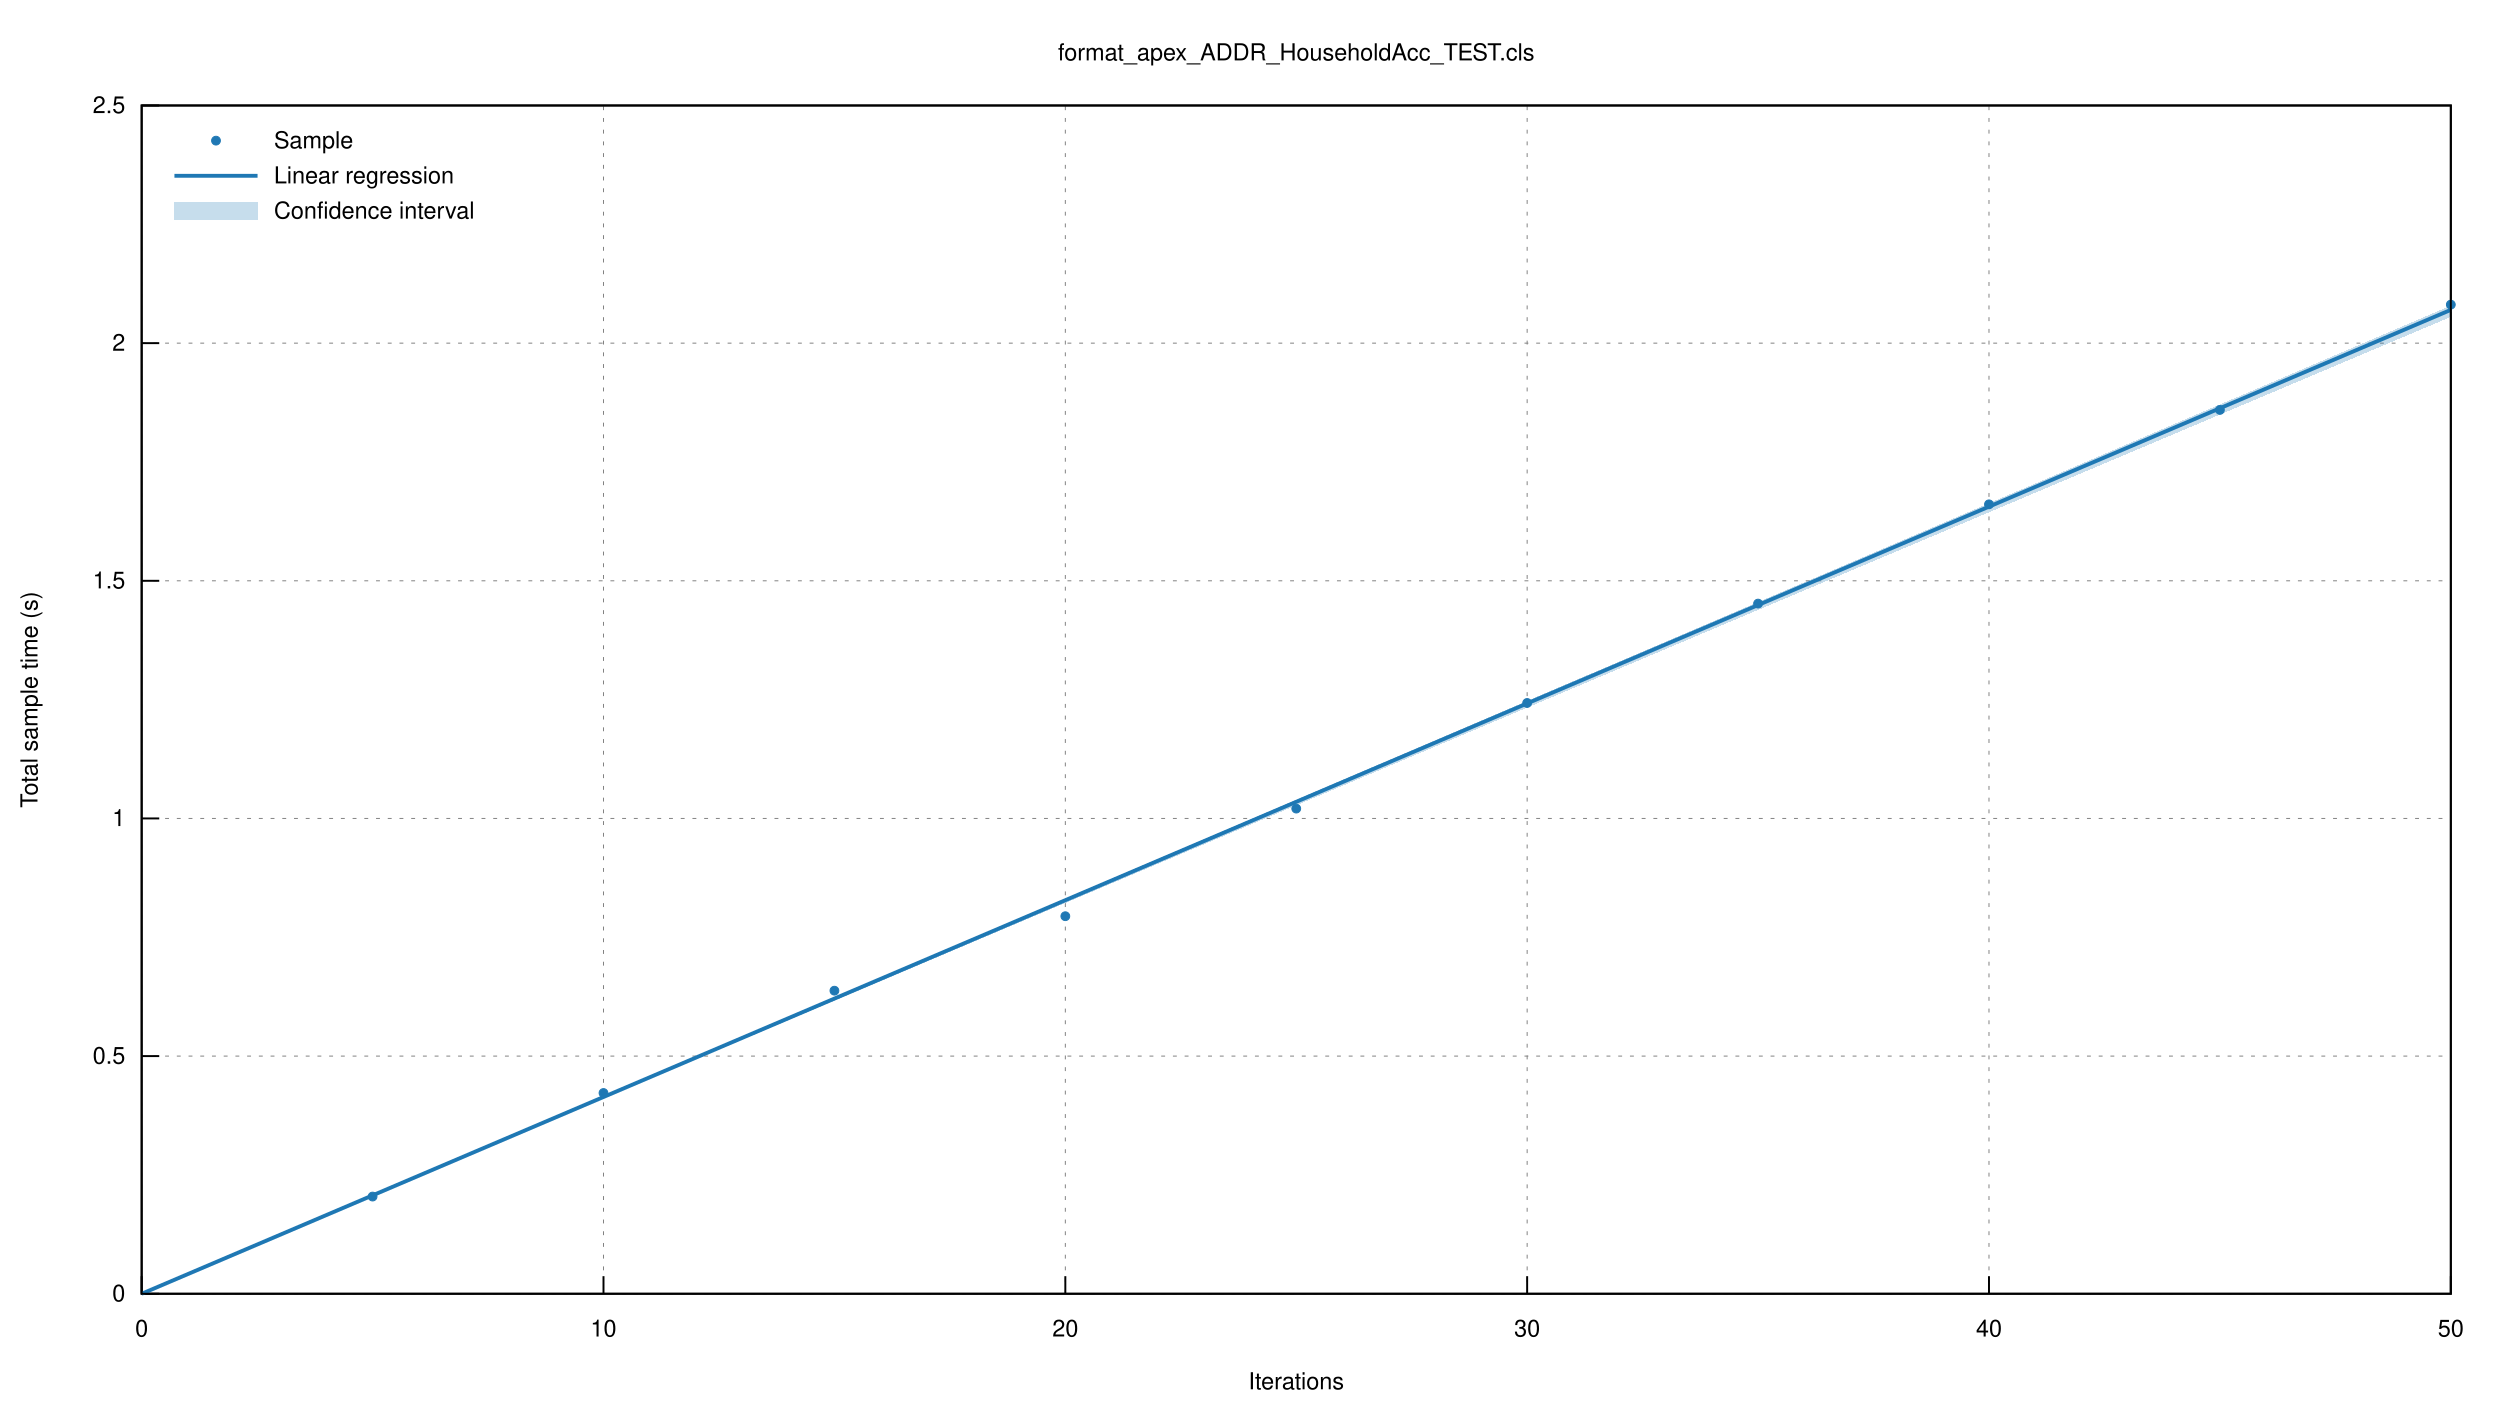
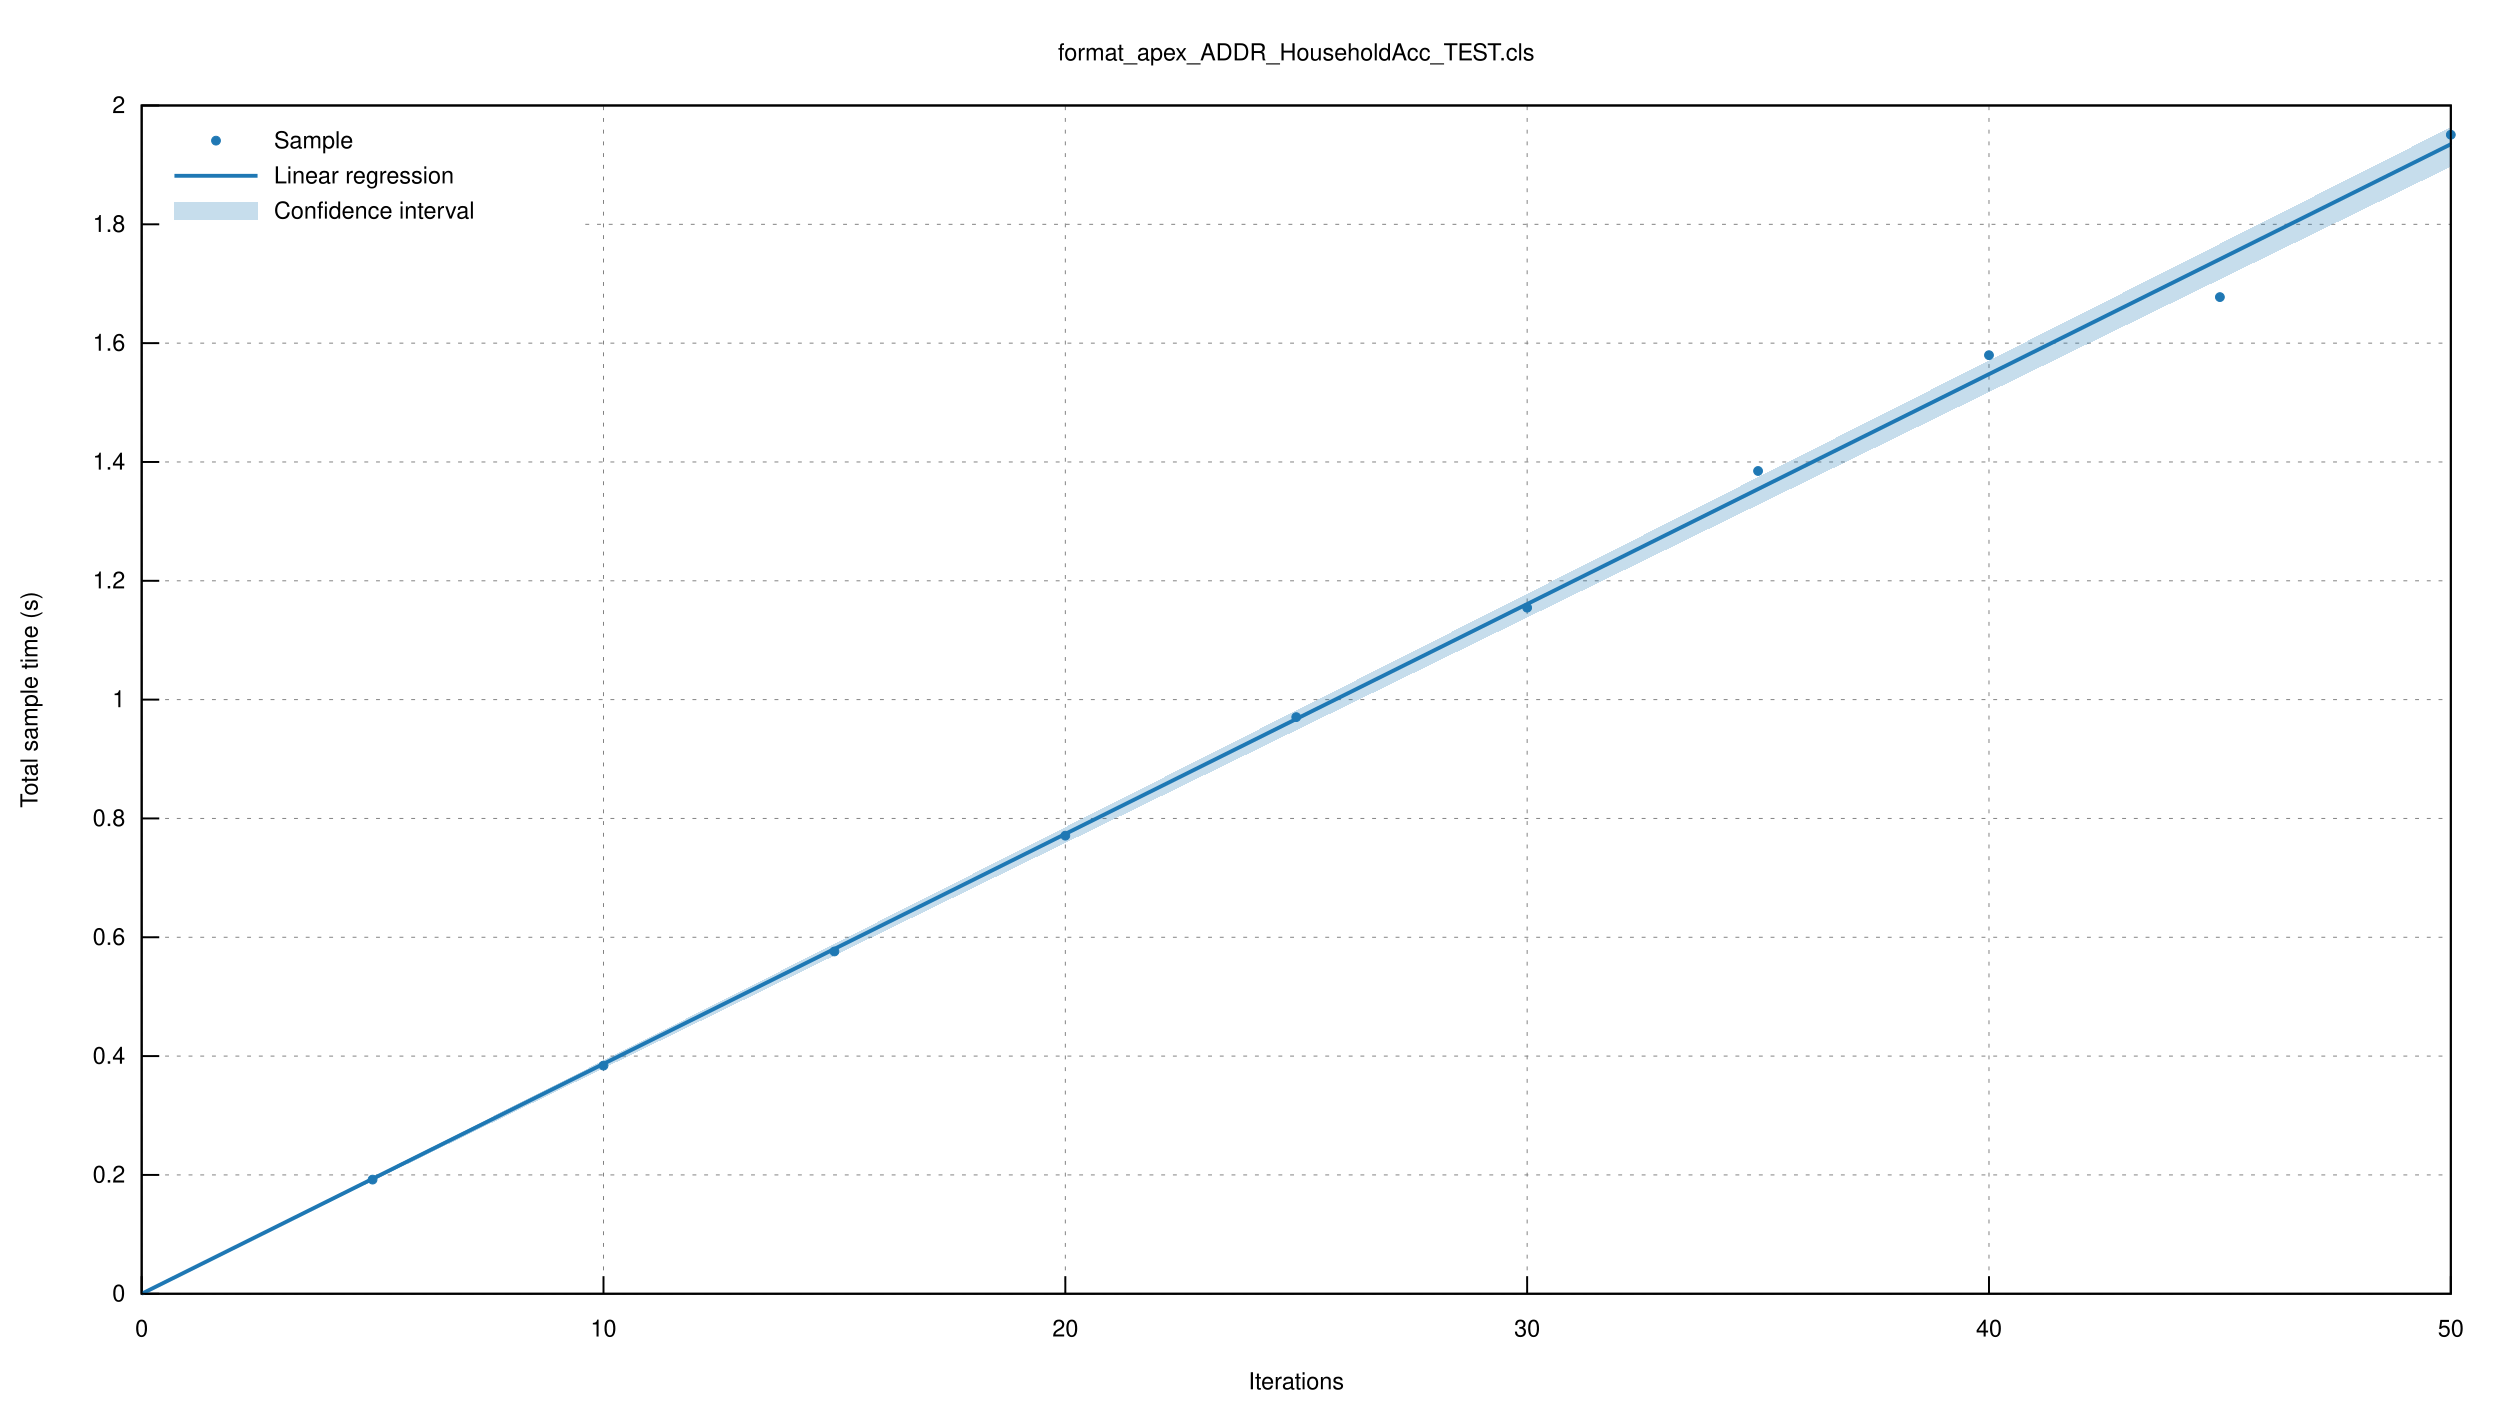
<svg xmlns="http://www.w3.org/2000/svg" xmlns:xlink="http://www.w3.org/1999/xlink" viewBox="0 0 1280 720">
  <g id="gnuplot_canvas">
    <rect x="0" y="0" width="1280" height="720" fill="none" />
    <defs>
      <circle id="gpDot" r="0.5" stroke-width="0.5" stroke="currentColor" />
      <path id="gpPt0" stroke-width="0.222" stroke="currentColor" d="M-1,0 h2 M0,-1 v2" />
      <path id="gpPt1" stroke-width="0.222" stroke="currentColor" d="M-1,-1 L1,1 M1,-1 L-1,1" />
      <path id="gpPt2" stroke-width="0.222" stroke="currentColor" d="M-1,0 L1,0 M0,-1 L0,1 M-1,-1 L1,1 M-1,1 L1,-1" />
      <rect id="gpPt3" stroke-width="0.222" stroke="currentColor" x="-1" y="-1" width="2" height="2" />
      <rect id="gpPt4" stroke-width="0.222" stroke="currentColor" fill="currentColor" x="-1" y="-1" width="2" height="2" />
      <circle id="gpPt5" stroke-width="0.222" stroke="currentColor" cx="0" cy="0" r="1" />
      <use xlink:href="#gpPt5" id="gpPt6" fill="currentColor" stroke="none" />
      <path id="gpPt7" stroke-width="0.222" stroke="currentColor" d="M0,-1.33 L-1.33,0.67 L1.33,0.67 z" />
      <use xlink:href="#gpPt7" id="gpPt8" fill="currentColor" stroke="none" />
      <use xlink:href="#gpPt7" id="gpPt9" stroke="currentColor" transform="rotate(180)" />
      <use xlink:href="#gpPt9" id="gpPt10" fill="currentColor" stroke="none" />
      <use xlink:href="#gpPt3" id="gpPt11" stroke="currentColor" transform="rotate(45)" />
      <use xlink:href="#gpPt11" id="gpPt12" fill="currentColor" stroke="none" />
      <path id="gpPt13" stroke-width="0.222" stroke="currentColor" d="M0,1.330 L1.265,0.411 L0.782,-1.067 L-0.782,-1.076 L-1.265,0.411 z" />
      <use xlink:href="#gpPt13" id="gpPt14" fill="currentColor" stroke="none" />
      <filter id="textbox" filterUnits="objectBoundingBox" x="0" y="0" height="1" width="1">
        <feFlood flood-color="white" flood-opacity="1" result="bgnd" />
        <feComposite in="SourceGraphic" in2="bgnd" operator="atop" />
      </filter>
      <filter id="greybox" filterUnits="objectBoundingBox" x="0" y="0" height="1" width="1">
        <feFlood flood-color="lightgrey" flood-opacity="1" result="grey" />
        <feComposite in="SourceGraphic" in2="grey" operator="atop" />
      </filter>
    </defs>
    <g fill="none" color="white" stroke="currentColor" stroke-width="1.00" stroke-linecap="butt" stroke-linejoin="miter">
</g>
    <g fill="none" color="black" stroke="currentColor" stroke-width="1.00" stroke-linecap="butt" stroke-linejoin="miter">
</g>
    <g fill="none" color="black" stroke="black" stroke-width="0.50" stroke-linecap="butt" stroke-linejoin="miter">
</g>
    <g fill="none" color="gray" stroke="currentColor" stroke-width="0.50" stroke-linecap="butt" stroke-linejoin="miter">
      <path stroke="gray" stroke-dasharray="2,4" class="gridline" d="M72.53,662.40 L1254.82,662.40  " />
    </g>
    <g fill="none" color="gray" stroke="gray" stroke-width="1.00" stroke-linecap="butt" stroke-linejoin="miter">
</g>
    <g fill="none" color="black" stroke="currentColor" stroke-width="1.00" stroke-linecap="butt" stroke-linejoin="miter">
      <path stroke="black" d="M72.53,662.40 L81.53,662.40  " />
      <g transform="translate(64.14,666.30)" stroke="none" fill="black" font-family="Helvetica" font-size="12.00" text-anchor="end">
        <text>
          <tspan font-family="Helvetica"> 0</tspan>
        </text>
      </g>
    </g>
    <g fill="none" color="black" stroke="currentColor" stroke-width="1.00" stroke-linecap="butt" stroke-linejoin="miter">
</g>
    <g fill="none" color="black" stroke="black" stroke-width="0.50" stroke-linecap="butt" stroke-linejoin="miter">
</g>
    <g fill="none" color="gray" stroke="currentColor" stroke-width="0.50" stroke-linecap="butt" stroke-linejoin="miter">
+       <path stroke="gray" stroke-dasharray="2,4" class="gridline" d="M72.53,601.56 L1254.82,601.56  " />
+     </g>
+     <g fill="none" color="gray" stroke="gray" stroke-width="1.00" stroke-linecap="butt" stroke-linejoin="miter">
+ </g>
+     <g fill="none" color="black" stroke="currentColor" stroke-width="1.00" stroke-linecap="butt" stroke-linejoin="miter">
+       <path stroke="black" d="M72.53,601.56 L81.53,601.56  " />
+       <g transform="translate(64.14,605.46)" stroke="none" fill="black" font-family="Helvetica" font-size="12.00" text-anchor="end">
+         <text>
+           <tspan font-family="Helvetica"> 0.2</tspan>
+         </text>
+       </g>
+     </g>
+     <g fill="none" color="black" stroke="currentColor" stroke-width="1.00" stroke-linecap="butt" stroke-linejoin="miter">
+ </g>
+     <g fill="none" color="black" stroke="black" stroke-width="0.50" stroke-linecap="butt" stroke-linejoin="miter">
+ </g>
+     <g fill="none" color="gray" stroke="currentColor" stroke-width="0.50" stroke-linecap="butt" stroke-linejoin="miter">
      <path stroke="gray" stroke-dasharray="2,4" class="gridline" d="M72.53,540.72 L1254.82,540.72  " />
    </g>
    <g fill="none" color="gray" stroke="gray" stroke-width="1.00" stroke-linecap="butt" stroke-linejoin="miter">
</g>
    <g fill="none" color="black" stroke="currentColor" stroke-width="1.00" stroke-linecap="butt" stroke-linejoin="miter">
      <path stroke="black" d="M72.53,540.72 L81.53,540.72  " />
      <g transform="translate(64.14,544.62)" stroke="none" fill="black" font-family="Helvetica" font-size="12.00" text-anchor="end">
        <text>
-           <tspan font-family="Helvetica"> 0.5</tspan>
+           <tspan font-family="Helvetica"> 0.4</tspan>
+         </text>
+       </g>
+     </g>
+     <g fill="none" color="black" stroke="currentColor" stroke-width="1.00" stroke-linecap="butt" stroke-linejoin="miter">
+ </g>
+     <g fill="none" color="black" stroke="black" stroke-width="0.50" stroke-linecap="butt" stroke-linejoin="miter">
+ </g>
+     <g fill="none" color="gray" stroke="currentColor" stroke-width="0.50" stroke-linecap="butt" stroke-linejoin="miter">
+       <path stroke="gray" stroke-dasharray="2,4" class="gridline" d="M72.53,479.88 L1254.82,479.88  " />
+     </g>
+     <g fill="none" color="gray" stroke="gray" stroke-width="1.00" stroke-linecap="butt" stroke-linejoin="miter">
+ </g>
+     <g fill="none" color="black" stroke="currentColor" stroke-width="1.00" stroke-linecap="butt" stroke-linejoin="miter">
+       <path stroke="black" d="M72.53,479.88 L81.53,479.88  " />
+       <g transform="translate(64.14,483.78)" stroke="none" fill="black" font-family="Helvetica" font-size="12.00" text-anchor="end">
+         <text>
+           <tspan font-family="Helvetica"> 0.6</tspan>
        </text>
      </g>
    </g>
    <g fill="none" color="black" stroke="currentColor" stroke-width="1.00" stroke-linecap="butt" stroke-linejoin="miter">
</g>
    <g fill="none" color="black" stroke="black" stroke-width="0.50" stroke-linecap="butt" stroke-linejoin="miter">
</g>
    <g fill="none" color="gray" stroke="currentColor" stroke-width="0.50" stroke-linecap="butt" stroke-linejoin="miter">
      <path stroke="gray" stroke-dasharray="2,4" class="gridline" d="M72.53,419.04 L1254.82,419.04  " />
    </g>
    <g fill="none" color="gray" stroke="gray" stroke-width="1.00" stroke-linecap="butt" stroke-linejoin="miter">
</g>
    <g fill="none" color="black" stroke="currentColor" stroke-width="1.00" stroke-linecap="butt" stroke-linejoin="miter">
      <path stroke="black" d="M72.53,419.04 L81.53,419.04  " />
      <g transform="translate(64.14,422.94)" stroke="none" fill="black" font-family="Helvetica" font-size="12.00" text-anchor="end">
        <text>
+           <tspan font-family="Helvetica"> 0.8</tspan>
+         </text>
+       </g>
+     </g>
+     <g fill="none" color="black" stroke="currentColor" stroke-width="1.00" stroke-linecap="butt" stroke-linejoin="miter">
+ </g>
+     <g fill="none" color="black" stroke="black" stroke-width="0.50" stroke-linecap="butt" stroke-linejoin="miter">
+ </g>
+     <g fill="none" color="gray" stroke="currentColor" stroke-width="0.50" stroke-linecap="butt" stroke-linejoin="miter">
+       <path stroke="gray" stroke-dasharray="2,4" class="gridline" d="M72.53,358.20 L1254.82,358.20  " />
+     </g>
+     <g fill="none" color="gray" stroke="gray" stroke-width="1.00" stroke-linecap="butt" stroke-linejoin="miter">
+ </g>
+     <g fill="none" color="black" stroke="currentColor" stroke-width="1.00" stroke-linecap="butt" stroke-linejoin="miter">
+       <path stroke="black" d="M72.53,358.20 L81.53,358.20  " />
+       <g transform="translate(64.14,362.10)" stroke="none" fill="black" font-family="Helvetica" font-size="12.00" text-anchor="end">
+         <text>
          <tspan font-family="Helvetica"> 1</tspan>
        </text>
      </g>
    </g>
    <g fill="none" color="black" stroke="currentColor" stroke-width="1.00" stroke-linecap="butt" stroke-linejoin="miter">
</g>
    <g fill="none" color="black" stroke="black" stroke-width="0.50" stroke-linecap="butt" stroke-linejoin="miter">
</g>
    <g fill="none" color="gray" stroke="currentColor" stroke-width="0.50" stroke-linecap="butt" stroke-linejoin="miter">
      <path stroke="gray" stroke-dasharray="2,4" class="gridline" d="M72.53,297.37 L1254.82,297.37  " />
    </g>
    <g fill="none" color="gray" stroke="gray" stroke-width="1.00" stroke-linecap="butt" stroke-linejoin="miter">
</g>
    <g fill="none" color="black" stroke="currentColor" stroke-width="1.00" stroke-linecap="butt" stroke-linejoin="miter">
      <path stroke="black" d="M72.53,297.37 L81.53,297.37  " />
      <g transform="translate(64.14,301.27)" stroke="none" fill="black" font-family="Helvetica" font-size="12.00" text-anchor="end">
        <text>
-           <tspan font-family="Helvetica"> 1.5</tspan>
+           <tspan font-family="Helvetica"> 1.2</tspan>
+         </text>
+       </g>
+     </g>
+     <g fill="none" color="black" stroke="currentColor" stroke-width="1.00" stroke-linecap="butt" stroke-linejoin="miter">
+ </g>
+     <g fill="none" color="black" stroke="black" stroke-width="0.50" stroke-linecap="butt" stroke-linejoin="miter">
+ </g>
+     <g fill="none" color="gray" stroke="currentColor" stroke-width="0.50" stroke-linecap="butt" stroke-linejoin="miter">
+       <path stroke="gray" stroke-dasharray="2,4" class="gridline" d="M72.53,236.53 L1254.82,236.53  " />
+     </g>
+     <g fill="none" color="gray" stroke="gray" stroke-width="1.00" stroke-linecap="butt" stroke-linejoin="miter">
+ </g>
+     <g fill="none" color="black" stroke="currentColor" stroke-width="1.00" stroke-linecap="butt" stroke-linejoin="miter">
+       <path stroke="black" d="M72.53,236.53 L81.53,236.53  " />
+       <g transform="translate(64.14,240.43)" stroke="none" fill="black" font-family="Helvetica" font-size="12.00" text-anchor="end">
+         <text>
+           <tspan font-family="Helvetica"> 1.4</tspan>
        </text>
      </g>
    </g>
    <g fill="none" color="black" stroke="currentColor" stroke-width="1.00" stroke-linecap="butt" stroke-linejoin="miter">
</g>
    <g fill="none" color="black" stroke="black" stroke-width="0.50" stroke-linecap="butt" stroke-linejoin="miter">
</g>
    <g fill="none" color="gray" stroke="currentColor" stroke-width="0.50" stroke-linecap="butt" stroke-linejoin="miter">
      <path stroke="gray" stroke-dasharray="2,4" class="gridline" d="M72.53,175.69 L1254.82,175.69  " />
    </g>
    <g fill="none" color="gray" stroke="gray" stroke-width="1.00" stroke-linecap="butt" stroke-linejoin="miter">
</g>
    <g fill="none" color="black" stroke="currentColor" stroke-width="1.00" stroke-linecap="butt" stroke-linejoin="miter">
      <path stroke="black" d="M72.53,175.69 L81.53,175.69  " />
      <g transform="translate(64.14,179.59)" stroke="none" fill="black" font-family="Helvetica" font-size="12.00" text-anchor="end">
        <text>
-           <tspan font-family="Helvetica"> 2</tspan>
+           <tspan font-family="Helvetica"> 1.6</tspan>
+         </text>
+       </g>
+     </g>
+     <g fill="none" color="black" stroke="currentColor" stroke-width="1.00" stroke-linecap="butt" stroke-linejoin="miter">
+ </g>
+     <g fill="none" color="black" stroke="black" stroke-width="0.50" stroke-linecap="butt" stroke-linejoin="miter">
+ </g>
+     <g fill="none" color="gray" stroke="currentColor" stroke-width="0.50" stroke-linecap="butt" stroke-linejoin="miter">
+       <path stroke="gray" stroke-dasharray="2,4" class="gridline" d="M72.53,114.85 L80.92,114.85 M299.67,114.85 L1254.82,114.85  " />
+     </g>
+     <g fill="none" color="gray" stroke="gray" stroke-width="1.00" stroke-linecap="butt" stroke-linejoin="miter">
+ </g>
+     <g fill="none" color="black" stroke="currentColor" stroke-width="1.00" stroke-linecap="butt" stroke-linejoin="miter">
+       <path stroke="black" d="M72.53,114.85 L81.53,114.85  " />
+       <g transform="translate(64.14,118.75)" stroke="none" fill="black" font-family="Helvetica" font-size="12.00" text-anchor="end">
+         <text>
+           <tspan font-family="Helvetica"> 1.8</tspan>
        </text>
      </g>
    </g>
    <g fill="none" color="black" stroke="currentColor" stroke-width="1.00" stroke-linecap="butt" stroke-linejoin="miter">
</g>
    <g fill="none" color="black" stroke="black" stroke-width="0.50" stroke-linecap="butt" stroke-linejoin="miter">
</g>
    <g fill="none" color="gray" stroke="currentColor" stroke-width="0.50" stroke-linecap="butt" stroke-linejoin="miter">
      <path stroke="gray" stroke-dasharray="2,4" class="gridline" d="M72.53,54.01 L1254.82,54.01  " />
    </g>
    <g fill="none" color="gray" stroke="gray" stroke-width="1.00" stroke-linecap="butt" stroke-linejoin="miter">
</g>
    <g fill="none" color="black" stroke="currentColor" stroke-width="1.00" stroke-linecap="butt" stroke-linejoin="miter">
      <path stroke="black" d="M72.53,54.01 L81.53,54.01  " />
      <g transform="translate(64.14,57.91)" stroke="none" fill="black" font-family="Helvetica" font-size="12.00" text-anchor="end">
        <text>
-           <tspan font-family="Helvetica"> 2.5</tspan>
+           <tspan font-family="Helvetica"> 2</tspan>
        </text>
      </g>
    </g>
    <g fill="none" color="black" stroke="currentColor" stroke-width="1.00" stroke-linecap="butt" stroke-linejoin="miter">
</g>
    <g fill="none" color="black" stroke="black" stroke-width="0.50" stroke-linecap="butt" stroke-linejoin="miter">
</g>
    <g fill="none" color="gray" stroke="currentColor" stroke-width="0.50" stroke-linecap="butt" stroke-linejoin="miter">
      <path stroke="gray" stroke-dasharray="2,4" class="gridline" d="M72.53,662.40 L72.53,54.01  " />
    </g>
    <g fill="none" color="gray" stroke="gray" stroke-width="1.00" stroke-linecap="butt" stroke-linejoin="miter">
</g>
    <g fill="none" color="black" stroke="currentColor" stroke-width="1.00" stroke-linecap="butt" stroke-linejoin="miter">
      <path stroke="black" d="M72.53,662.40 L72.53,653.40  " />
      <g transform="translate(72.53,684.30)" stroke="none" fill="black" font-family="Helvetica" font-size="12.00" text-anchor="middle">
        <text>
          <tspan font-family="Helvetica"> 0</tspan>
        </text>
      </g>
    </g>
    <g fill="none" color="black" stroke="currentColor" stroke-width="1.00" stroke-linecap="butt" stroke-linejoin="miter">
</g>
    <g fill="none" color="black" stroke="black" stroke-width="0.50" stroke-linecap="butt" stroke-linejoin="miter">
</g>
    <g fill="none" color="gray" stroke="currentColor" stroke-width="0.50" stroke-linecap="butt" stroke-linejoin="miter">
      <path stroke="gray" stroke-dasharray="2,4" class="gridline" d="M308.99,662.40 L308.99,54.01  " />
    </g>
    <g fill="none" color="gray" stroke="gray" stroke-width="1.00" stroke-linecap="butt" stroke-linejoin="miter">
</g>
    <g fill="none" color="black" stroke="currentColor" stroke-width="1.00" stroke-linecap="butt" stroke-linejoin="miter">
      <path stroke="black" d="M308.99,662.40 L308.99,653.40  " />
      <g transform="translate(308.99,684.30)" stroke="none" fill="black" font-family="Helvetica" font-size="12.00" text-anchor="middle">
        <text>
          <tspan font-family="Helvetica"> 10</tspan>
        </text>
      </g>
    </g>
    <g fill="none" color="black" stroke="currentColor" stroke-width="1.00" stroke-linecap="butt" stroke-linejoin="miter">
</g>
    <g fill="none" color="black" stroke="black" stroke-width="0.50" stroke-linecap="butt" stroke-linejoin="miter">
</g>
    <g fill="none" color="gray" stroke="currentColor" stroke-width="0.50" stroke-linecap="butt" stroke-linejoin="miter">
      <path stroke="gray" stroke-dasharray="2,4" class="gridline" d="M545.45,662.40 L545.45,54.01  " />
    </g>
    <g fill="none" color="gray" stroke="gray" stroke-width="1.00" stroke-linecap="butt" stroke-linejoin="miter">
</g>
    <g fill="none" color="black" stroke="currentColor" stroke-width="1.00" stroke-linecap="butt" stroke-linejoin="miter">
      <path stroke="black" d="M545.45,662.40 L545.45,653.40  " />
      <g transform="translate(545.45,684.30)" stroke="none" fill="black" font-family="Helvetica" font-size="12.00" text-anchor="middle">
        <text>
          <tspan font-family="Helvetica"> 20</tspan>
        </text>
      </g>
    </g>
    <g fill="none" color="black" stroke="currentColor" stroke-width="1.00" stroke-linecap="butt" stroke-linejoin="miter">
</g>
    <g fill="none" color="black" stroke="black" stroke-width="0.50" stroke-linecap="butt" stroke-linejoin="miter">
</g>
    <g fill="none" color="gray" stroke="currentColor" stroke-width="0.50" stroke-linecap="butt" stroke-linejoin="miter">
      <path stroke="gray" stroke-dasharray="2,4" class="gridline" d="M781.90,662.40 L781.90,54.01  " />
    </g>
    <g fill="none" color="gray" stroke="gray" stroke-width="1.00" stroke-linecap="butt" stroke-linejoin="miter">
</g>
    <g fill="none" color="black" stroke="currentColor" stroke-width="1.00" stroke-linecap="butt" stroke-linejoin="miter">
      <path stroke="black" d="M781.90,662.40 L781.90,653.40  " />
      <g transform="translate(781.90,684.30)" stroke="none" fill="black" font-family="Helvetica" font-size="12.00" text-anchor="middle">
        <text>
          <tspan font-family="Helvetica"> 30</tspan>
        </text>
      </g>
    </g>
    <g fill="none" color="black" stroke="currentColor" stroke-width="1.00" stroke-linecap="butt" stroke-linejoin="miter">
</g>
    <g fill="none" color="black" stroke="black" stroke-width="0.50" stroke-linecap="butt" stroke-linejoin="miter">
</g>
    <g fill="none" color="gray" stroke="currentColor" stroke-width="0.50" stroke-linecap="butt" stroke-linejoin="miter">
      <path stroke="gray" stroke-dasharray="2,4" class="gridline" d="M1018.36,662.40 L1018.36,54.01  " />
    </g>
    <g fill="none" color="gray" stroke="gray" stroke-width="1.00" stroke-linecap="butt" stroke-linejoin="miter">
</g>
    <g fill="none" color="black" stroke="currentColor" stroke-width="1.00" stroke-linecap="butt" stroke-linejoin="miter">
      <path stroke="black" d="M1018.36,662.40 L1018.36,653.40  " />
      <g transform="translate(1018.36,684.30)" stroke="none" fill="black" font-family="Helvetica" font-size="12.00" text-anchor="middle">
        <text>
          <tspan font-family="Helvetica"> 40</tspan>
        </text>
      </g>
    </g>
    <g fill="none" color="black" stroke="currentColor" stroke-width="1.00" stroke-linecap="butt" stroke-linejoin="miter">
</g>
    <g fill="none" color="black" stroke="black" stroke-width="0.50" stroke-linecap="butt" stroke-linejoin="miter">
</g>
    <g fill="none" color="gray" stroke="currentColor" stroke-width="0.50" stroke-linecap="butt" stroke-linejoin="miter">
      <path stroke="gray" stroke-dasharray="2,4" class="gridline" d="M1254.82,662.40 L1254.82,54.01  " />
    </g>
    <g fill="none" color="gray" stroke="gray" stroke-width="1.00" stroke-linecap="butt" stroke-linejoin="miter">
</g>
    <g fill="none" color="black" stroke="currentColor" stroke-width="1.00" stroke-linecap="butt" stroke-linejoin="miter">
      <path stroke="black" d="M1254.82,662.40 L1254.82,653.40  " />
      <g transform="translate(1254.82,684.30)" stroke="none" fill="black" font-family="Helvetica" font-size="12.00" text-anchor="middle">
        <text>
          <tspan font-family="Helvetica"> 50</tspan>
        </text>
      </g>
    </g>
    <g fill="none" color="black" stroke="currentColor" stroke-width="1.00" stroke-linecap="butt" stroke-linejoin="miter">
</g>
    <g fill="none" color="black" stroke="currentColor" stroke-width="1.00" stroke-linecap="butt" stroke-linejoin="miter">
      <path stroke="black" d="M72.53,54.01 L72.53,662.40 L1254.82,662.40 L1254.82,54.01 L72.53,54.01 Z  " />
    </g>
    <g fill="none" color="black" stroke="currentColor" stroke-width="1.00" stroke-linecap="butt" stroke-linejoin="miter">
      <g transform="translate(19.18,358.21) rotate(270)" stroke="none" fill="black" font-family="Helvetica" font-size="12.00" text-anchor="middle">
        <text>
          <tspan font-family="Helvetica">Total sample time (s)</tspan>
        </text>
      </g>
    </g>
    <g fill="none" color="black" stroke="currentColor" stroke-width="1.00" stroke-linecap="butt" stroke-linejoin="miter">
      <g transform="translate(663.67,711.30)" stroke="none" fill="black" font-family="Helvetica" font-size="12.00" text-anchor="middle">
        <text>
          <tspan font-family="Helvetica">Iterations</tspan>
        </text>
      </g>
    </g>
    <g fill="none" color="black" stroke="currentColor" stroke-width="1.00" stroke-linecap="butt" stroke-linejoin="miter">
</g>
    <g id="gnuplot_plot_1">
      <g fill="none" color="black" stroke="currentColor" stroke-width="1.00" stroke-linecap="butt" stroke-linejoin="miter">
        <g transform="translate(140.26,75.91)" stroke="none" fill="black" font-family="Helvetica" font-size="12.00" text-anchor="start">
          <text>
            <tspan font-family="Helvetica">Sample</tspan>
          </text>
        </g>
      </g>
      <g fill="none" color="black" stroke="currentColor" stroke-width="1.00" stroke-linecap="butt" stroke-linejoin="miter">
-         <use xlink:href="#gpPt6" transform="translate(190.76,612.64) scale(2.25)" color="rgb( 31, 120, 180)" />
-         <use xlink:href="#gpPt6" transform="translate(308.99,559.62) scale(2.25)" color="rgb( 31, 120, 180)" />
-         <use xlink:href="#gpPt6" transform="translate(427.22,507.23) scale(2.25)" color="rgb( 31, 120, 180)" />
-         <use xlink:href="#gpPt6" transform="translate(545.45,469.10) scale(2.25)" color="rgb( 31, 120, 180)" />
-         <use xlink:href="#gpPt6" transform="translate(663.68,414.00) scale(2.25)" color="rgb( 31, 120, 180)" />
-         <use xlink:href="#gpPt6" transform="translate(781.90,359.92) scale(2.25)" color="rgb( 31, 120, 180)" />
-         <use xlink:href="#gpPt6" transform="translate(900.13,309.04) scale(2.25)" color="rgb( 31, 120, 180)" />
-         <use xlink:href="#gpPt6" transform="translate(1018.36,258.22) scale(2.25)" color="rgb( 31, 120, 180)" />
-         <use xlink:href="#gpPt6" transform="translate(1136.59,209.88) scale(2.25)" color="rgb( 31, 120, 180)" />
-         <use xlink:href="#gpPt6" transform="translate(1254.82,155.97) scale(2.25)" color="rgb( 31, 120, 180)" />
+         <use xlink:href="#gpPt6" transform="translate(190.76,603.96) scale(2.25)" color="rgb( 31, 120, 180)" />
+         <use xlink:href="#gpPt6" transform="translate(308.99,545.59) scale(2.25)" color="rgb( 31, 120, 180)" />
+         <use xlink:href="#gpPt6" transform="translate(427.22,487.15) scale(2.25)" color="rgb( 31, 120, 180)" />
+         <use xlink:href="#gpPt6" transform="translate(545.45,427.86) scale(2.25)" color="rgb( 31, 120, 180)" />
+         <use xlink:href="#gpPt6" transform="translate(663.68,367.17) scale(2.25)" color="rgb( 31, 120, 180)" />
+         <use xlink:href="#gpPt6" transform="translate(781.90,311.14) scale(2.25)" color="rgb( 31, 120, 180)" />
+         <use xlink:href="#gpPt6" transform="translate(900.13,241.14) scale(2.25)" color="rgb( 31, 120, 180)" />
+         <use xlink:href="#gpPt6" transform="translate(1018.36,181.85) scale(2.25)" color="rgb( 31, 120, 180)" />
+         <use xlink:href="#gpPt6" transform="translate(1136.59,152.11) scale(2.25)" color="rgb( 31, 120, 180)" />
+         <use xlink:href="#gpPt6" transform="translate(1254.82,68.99) scale(2.25)" color="rgb( 31, 120, 180)" />
        <use xlink:href="#gpPt6" transform="translate(110.59,72.01) scale(2.25)" color="rgb( 31, 120, 180)" />
      </g>
    </g>
    <g id="gnuplot_plot_2">
      <g fill="none" color="white" stroke="rgb( 31, 120, 180)" stroke-width="2.00" stroke-linecap="butt" stroke-linejoin="miter">
</g>
      <g fill="none" color="black" stroke="currentColor" stroke-width="2.00" stroke-linecap="butt" stroke-linejoin="miter">
        <g transform="translate(140.26,93.91)" stroke="none" fill="black" font-family="Helvetica" font-size="12.00" text-anchor="start">
          <text>
            <tspan font-family="Helvetica">Linear regression</tspan>
          </text>
        </g>
      </g>
      <g fill="none" color="black" stroke="currentColor" stroke-width="2.00" stroke-linecap="butt" stroke-linejoin="miter">
-         <path stroke="rgb( 31, 120, 180)" d="M89.31,90.01 L131.87,90.01 M72.53,662.40 L1254.82,158.64  " />
+         <path stroke="rgb( 31, 120, 180)" d="M89.31,90.01 L131.87,90.01 M72.53,662.40 L1254.82,73.84  " />
      </g>
    </g>
    <g id="gnuplot_plot_3">
      <g fill="none" color="white" stroke="rgb( 31, 120, 180)" stroke-width="1.00" stroke-linecap="butt" stroke-linejoin="miter">
</g>
      <g fill="none" color="black" stroke="currentColor" stroke-width="1.00" stroke-linecap="butt" stroke-linejoin="miter">
        <g transform="translate(140.26,111.91)" stroke="none" fill="black" font-family="Helvetica" font-size="12.00" text-anchor="start">
          <text>
            <tspan font-family="Helvetica">Confidence interval</tspan>
          </text>
        </g>
      </g>
      <g fill="none" color="black" stroke="currentColor" stroke-width="1.00" stroke-linecap="butt" stroke-linejoin="miter">
        <g stroke="none" shape-rendering="crispEdges">
          <polygon fill="rgb( 31, 120, 180)" fill-opacity="0.25" points="89.31,112.51 131.87,112.51 131.87,103.51 89.31,103.51 " />
          <polygon fill="rgb( 31, 120, 180)" fill-opacity="0.25" points="72.53,662.40 72.53,662.40 72.53,662.40 " />
-           <polygon fill="rgb( 31, 120, 180)" fill-opacity="0.25" points="72.53,662.40 1254.82,162.27 1254.82,156.49 " />
+           <polygon fill="rgb( 31, 120, 180)" fill-opacity="0.25" points="72.53,662.40 1254.82,85.35 1254.82,65.09 " />
        </g>
      </g>
    </g>
    <g fill="none" color="white" stroke="rgb( 31, 120, 180)" stroke-width="2.00" stroke-linecap="butt" stroke-linejoin="miter">
</g>
    <g fill="none" color="black" stroke="currentColor" stroke-width="2.00" stroke-linecap="butt" stroke-linejoin="miter">
</g>
    <g fill="none" color="black" stroke="black" stroke-width="1.00" stroke-linecap="butt" stroke-linejoin="miter">
</g>
    <g fill="none" color="black" stroke="currentColor" stroke-width="1.00" stroke-linecap="butt" stroke-linejoin="miter">
      <path stroke="black" d="M72.53,54.01 L72.53,662.40 L1254.82,662.40 L1254.82,54.01 L72.53,54.01 Z  " />
    </g>
    <g fill="none" color="black" stroke="currentColor" stroke-width="1.00" stroke-linecap="butt" stroke-linejoin="miter">
      <g transform="translate(663.67,30.91)" stroke="none" fill="black" font-family="Helvetica" font-size="12.00" text-anchor="middle">
        <text>
          <tspan font-family="Helvetica">format_apex_ADDR_HouseholdAcc_TEST.cls</tspan>
        </text>
      </g>
    </g>
    <g fill="none" color="black" stroke="currentColor" stroke-width="1.00" stroke-linecap="butt" stroke-linejoin="miter">
</g>
  </g>
</svg>
